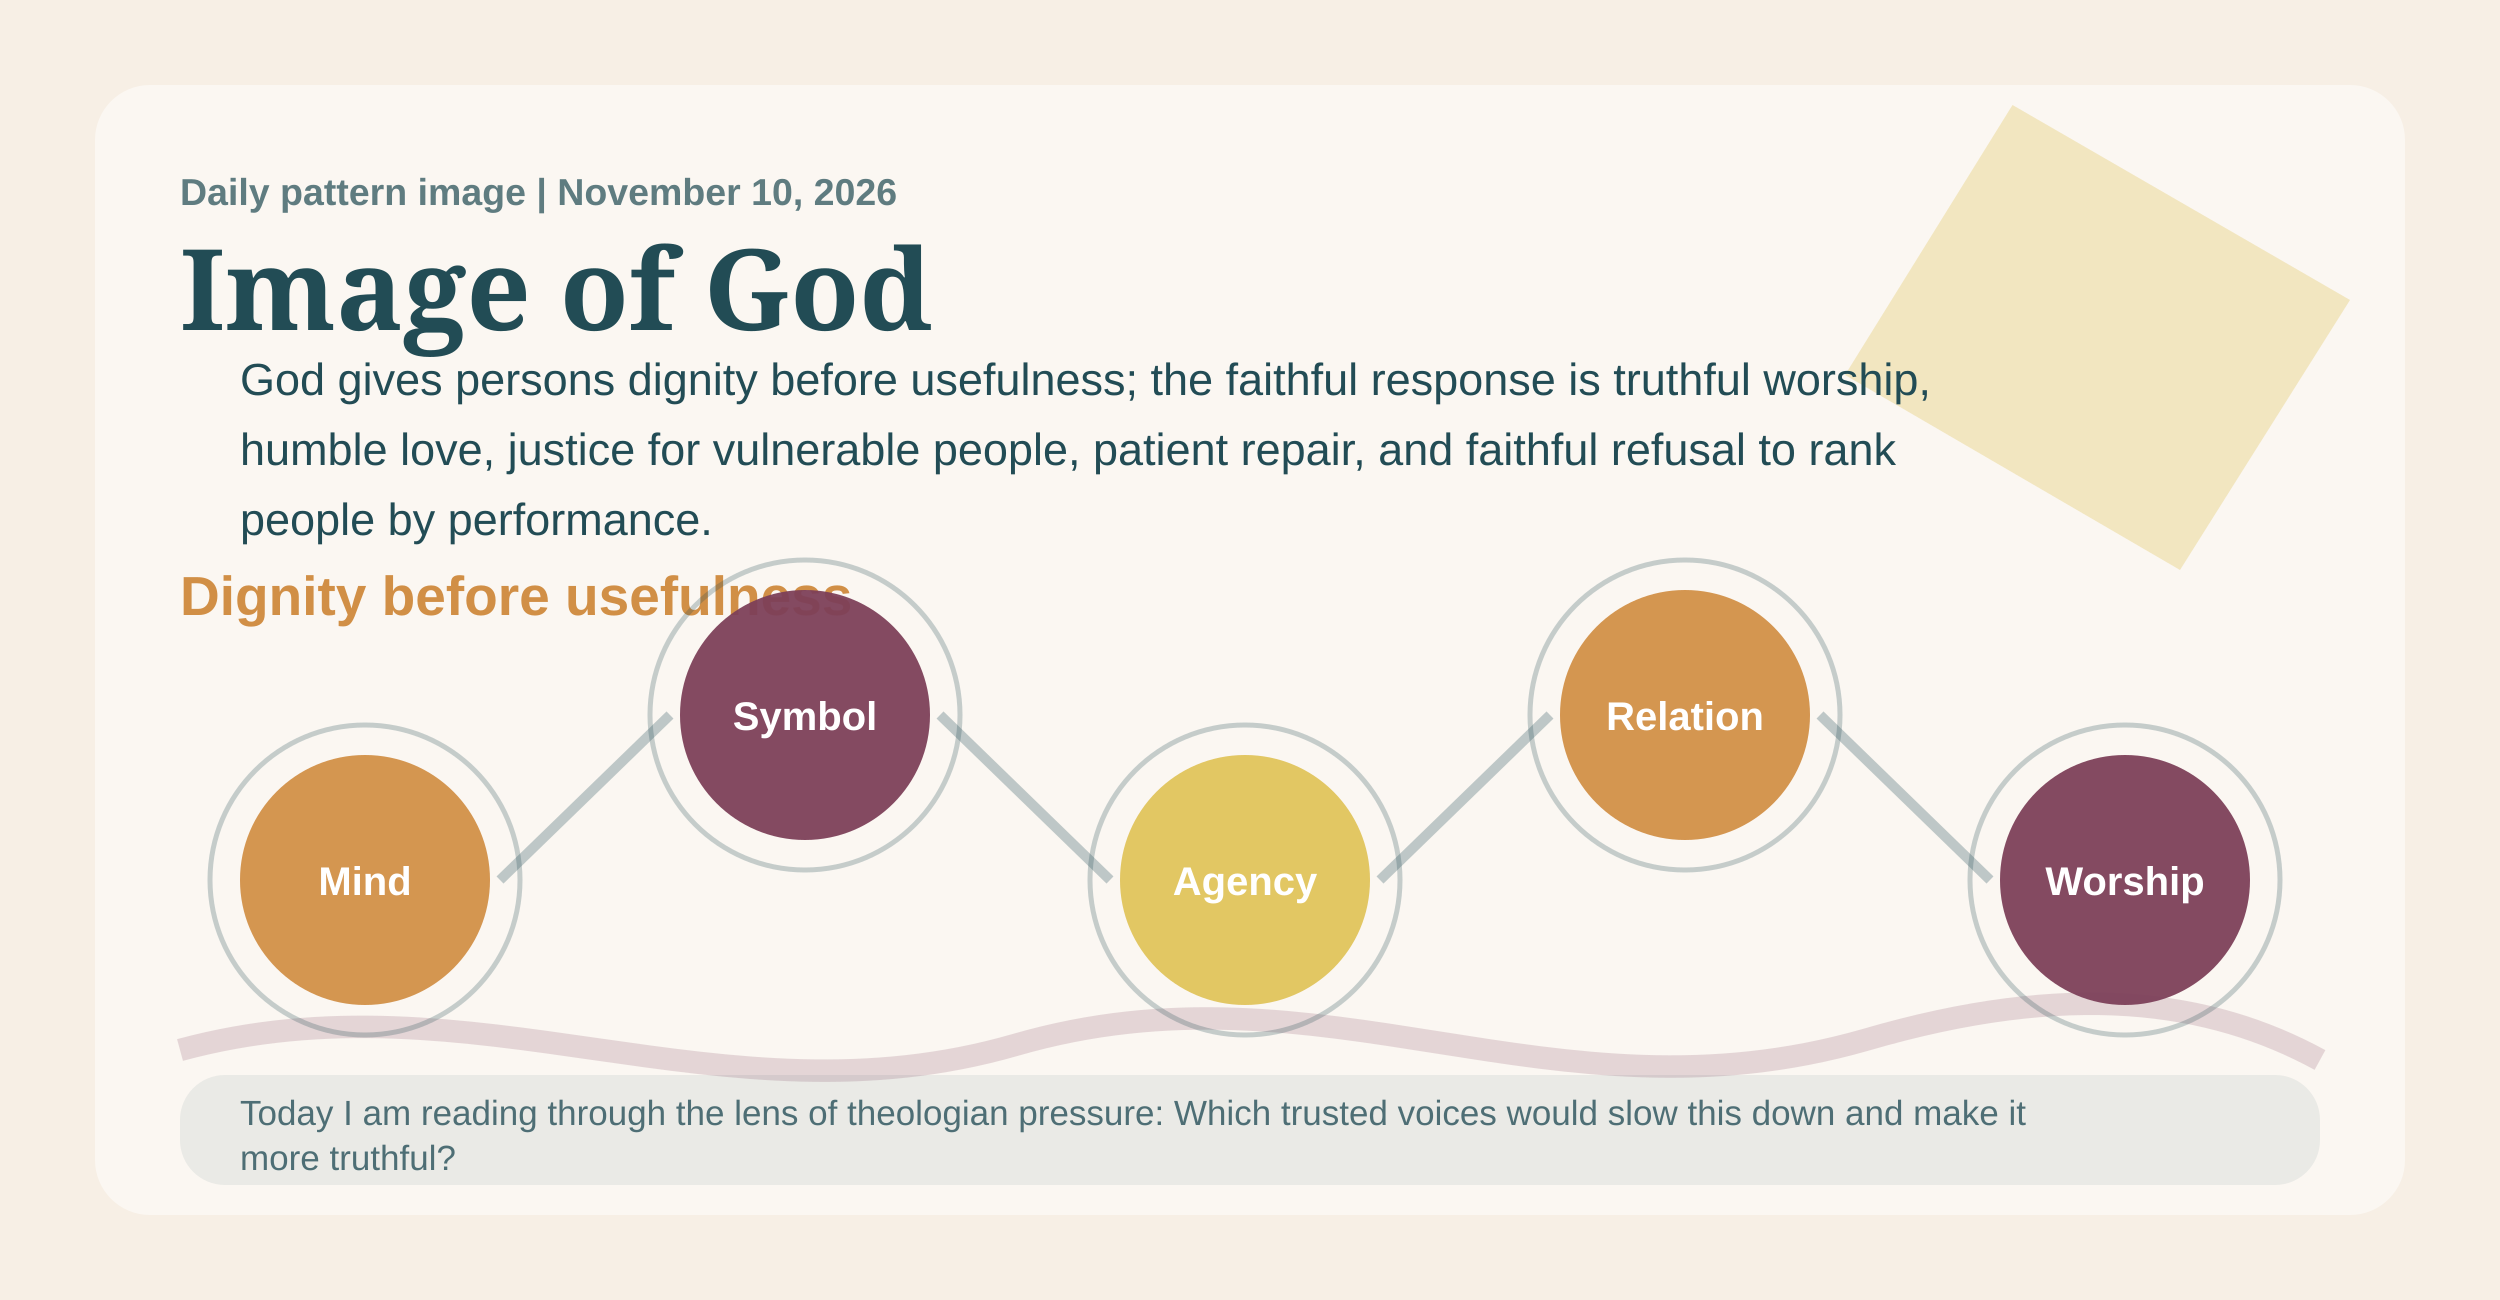
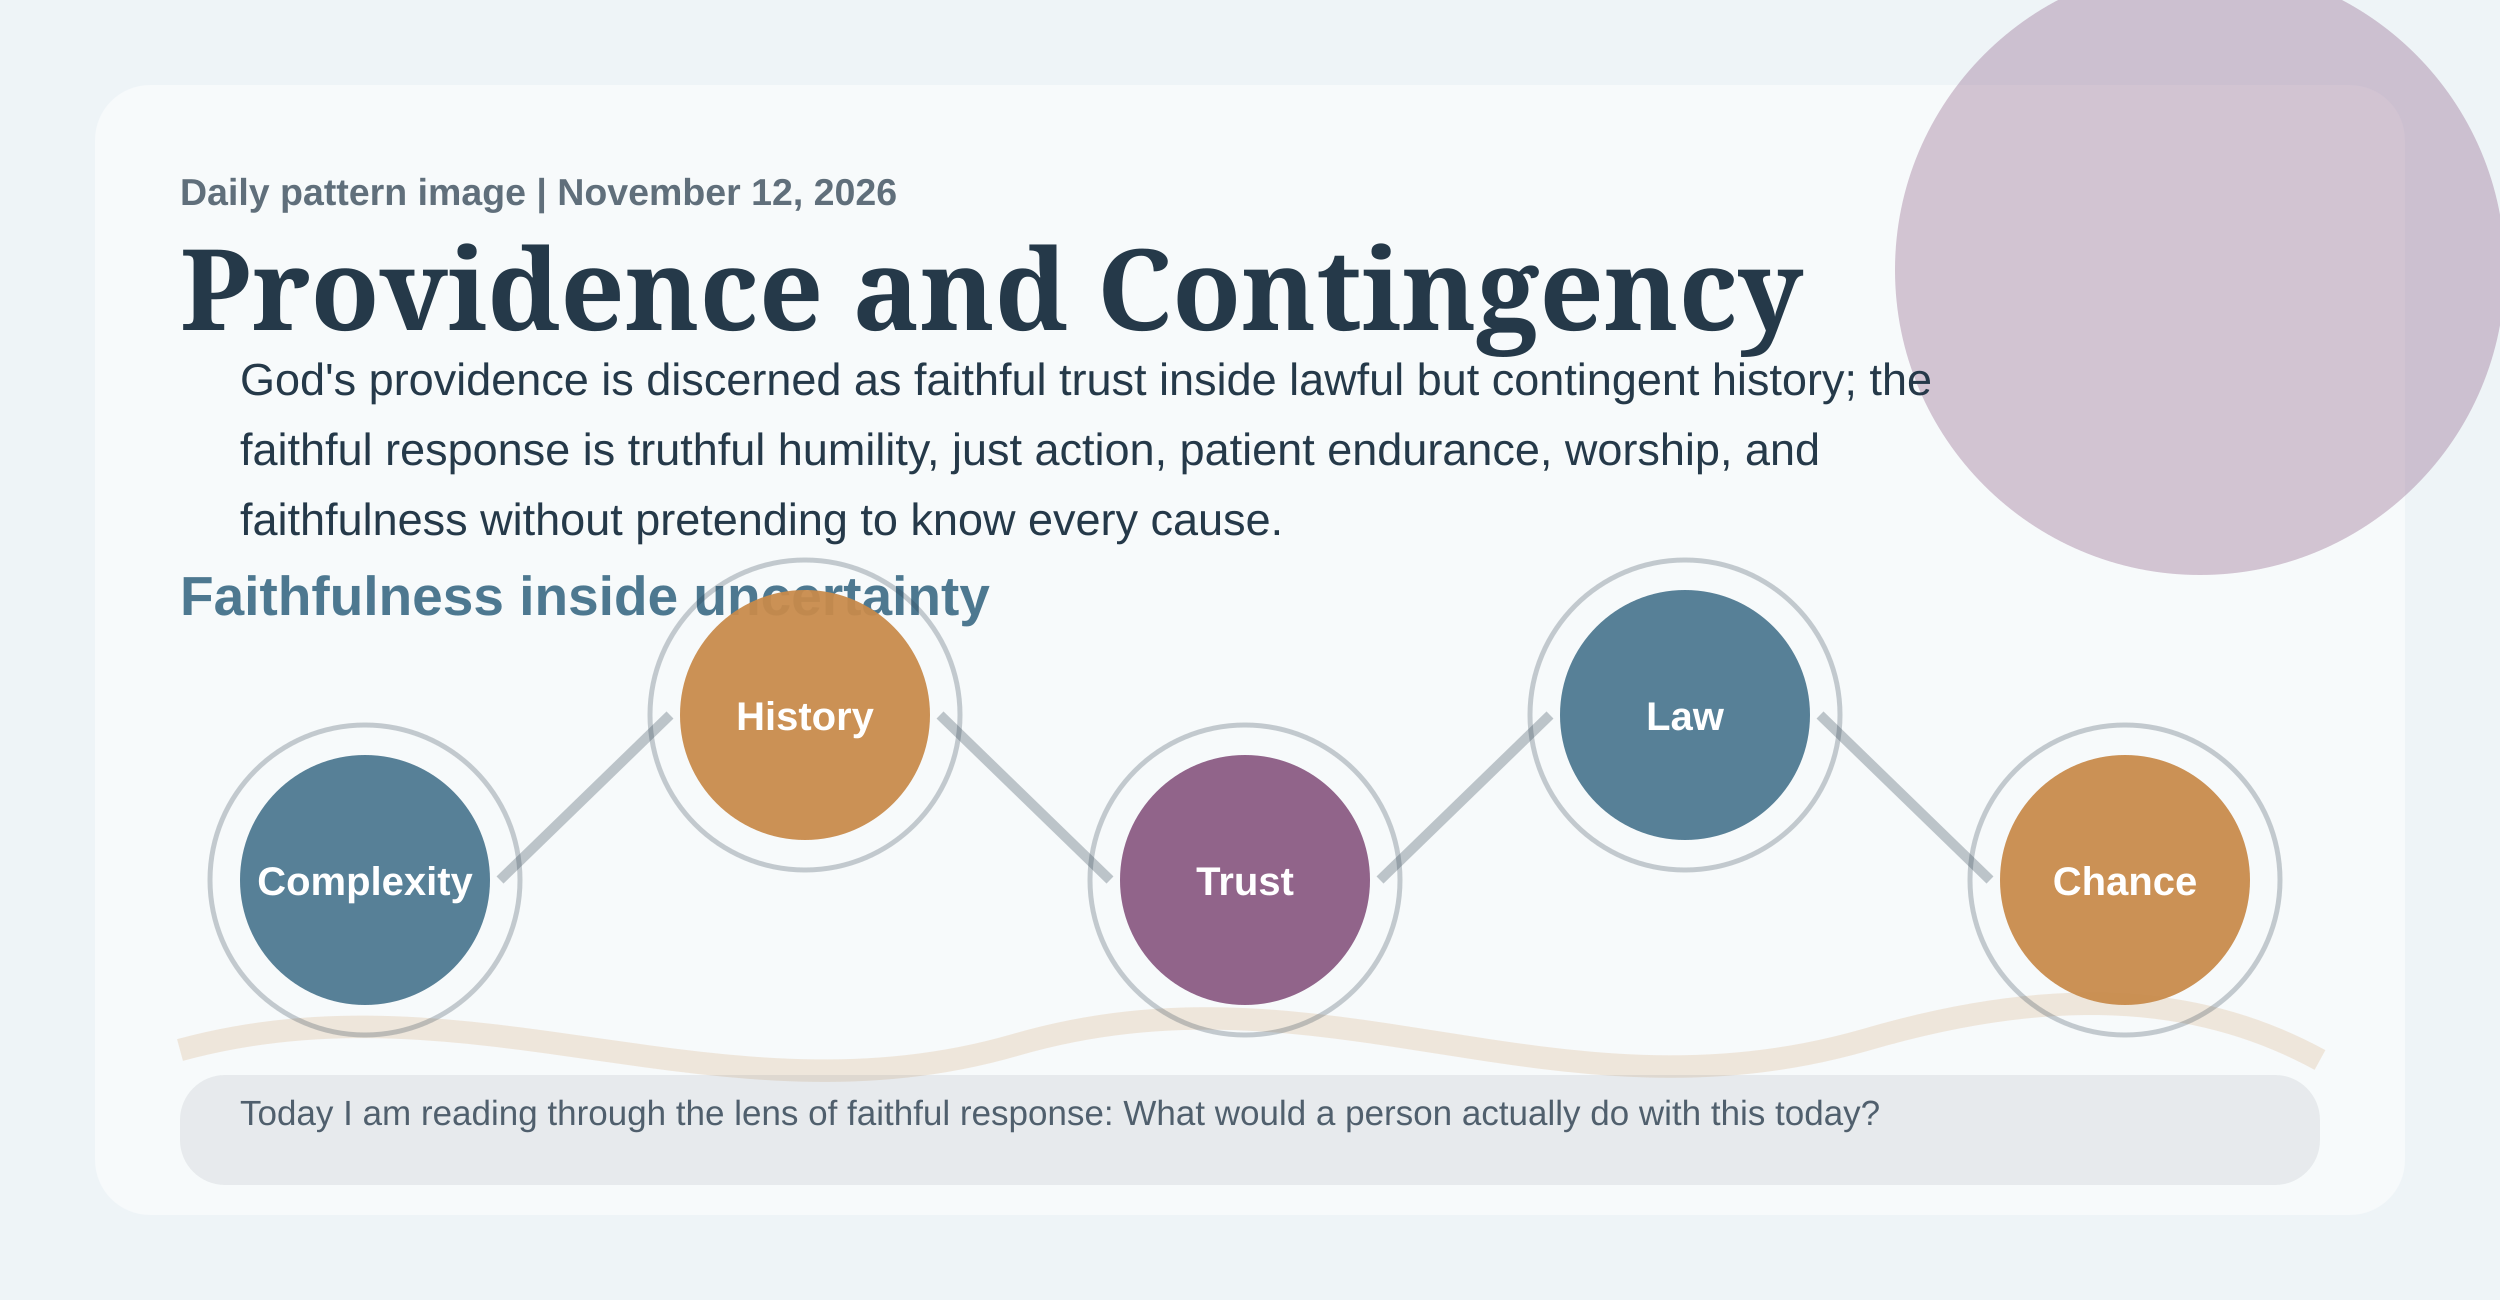
<svg xmlns="http://www.w3.org/2000/svg" width="1000" height="520" viewBox="0 0 1000 520" role="img" aria-labelledby="title desc">
  <style>
-     .eyebrow { font: 700 15px Arial, sans-serif; letter-spacing: 0; fill: #224c55; opacity: 0.72; }
-     .title { font: 700 45px Georgia, serif; letter-spacing: 0; fill: #224c55; }
-     .subtitle { font: 700 22px Arial, sans-serif; letter-spacing: 0; fill: #d18f46; }
-     .body { font: 18px Arial, sans-serif; letter-spacing: 0; fill: #224c55; }
-     .small { font: 14px Arial, sans-serif; letter-spacing: 0; fill: #224c55; opacity: 0.78; }
+     .eyebrow { font: 700 15px Arial, sans-serif; letter-spacing: 0; fill: #253949; opacity: 0.72; }
+     .title { font: 700 45px Georgia, serif; letter-spacing: 0; fill: #253949; }
+     .subtitle { font: 700 22px Arial, sans-serif; letter-spacing: 0; fill: #4d7890; }
+     .body { font: 18px Arial, sans-serif; letter-spacing: 0; fill: #253949; }
+     .small { font: 14px Arial, sans-serif; letter-spacing: 0; fill: #253949; opacity: 0.78; }
    .node { font: 700 16px Arial, sans-serif; letter-spacing: 0; fill: #ffffff; }
  </style>
-   <rect width="1000" height="520" fill="#f7efe5" />
+   <rect width="1000" height="520" fill="#eef4f7" />
  <rect x="38" y="34" width="924" height="452" rx="22" fill="#ffffff" opacity="0.50" />
-   <path d="M805 42 L940 120 L872 228 L738 150 Z" fill="#e0c35a" opacity="0.33" />
-   <path d="M72 420 C190 388 288 452 406 418 C530 382 620 452 746 416 C828 392 884 400 928 424" fill="none" stroke="#7c3f58" stroke-width="9" opacity="0.18" />
-   <text x="72" y="82" class="eyebrow">Daily pattern image | November 10, 2026</text>
-   <text x="72" y="132" class="title">Image of God</text>
-   <text x="72" y="246" class="subtitle">Dignity before usefulness</text>
-   <text x="96" y="158" class="body">God gives persons dignity before usefulness; the faithful response is truthful worship,</text>
-   <text x="96" y="186" class="body">humble love, justice for vulnerable people, patient repair, and faithful refusal to rank</text>
-   <text x="96" y="214" class="body">people by performance.</text>
-   <line x1="200" y1="352" x2="268" y2="286" stroke="#224c55" stroke-width="4" opacity="0.28" />
-   <line x1="376" y1="286" x2="444" y2="352" stroke="#224c55" stroke-width="4" opacity="0.28" />
-   <line x1="552" y1="352" x2="620" y2="286" stroke="#224c55" stroke-width="4" opacity="0.28" />
-   <line x1="728" y1="286" x2="796" y2="352" stroke="#224c55" stroke-width="4" opacity="0.28" />
-   <circle cx="146" cy="352" r="50" fill="#d18f46" opacity="0.94" />
-   <circle cx="146" cy="352" r="62" fill="none" stroke="#224c55" stroke-width="2" opacity="0.25" />
-   <text x="146" y="358" text-anchor="middle" class="node">Mind</text>
-   <circle cx="322" cy="286" r="50" fill="#7c3f58" opacity="0.94" />
-   <circle cx="322" cy="286" r="62" fill="none" stroke="#224c55" stroke-width="2" opacity="0.25" />
-   <text x="322" y="292" text-anchor="middle" class="node">Symbol</text>
-   <circle cx="498" cy="352" r="50" fill="#e0c35a" opacity="0.94" />
-   <circle cx="498" cy="352" r="62" fill="none" stroke="#224c55" stroke-width="2" opacity="0.25" />
-   <text x="498" y="358" text-anchor="middle" class="node">Agency</text>
-   <circle cx="674" cy="286" r="50" fill="#d18f46" opacity="0.94" />
-   <circle cx="674" cy="286" r="62" fill="none" stroke="#224c55" stroke-width="2" opacity="0.25" />
-   <text x="674" y="292" text-anchor="middle" class="node">Relation</text>
-   <circle cx="850" cy="352" r="50" fill="#7c3f58" opacity="0.94" />
-   <circle cx="850" cy="352" r="62" fill="none" stroke="#224c55" stroke-width="2" opacity="0.25" />
-   <text x="850" y="358" text-anchor="middle" class="node">Worship</text>
-   <rect x="72" y="430" width="856" height="44" rx="18" fill="#224c55" opacity="0.08" />
-   <text x="96" y="450" class="small">Today I am reading through the lens of theologian pressure: Which trusted voices would slow this down and make it</text>
-   <text x="96" y="468" class="small">more truthful?</text>
+   <circle cx="880" cy="108" r="122" fill="#8a5a83" opacity="0.34" />
+   <path d="M72 420 C190 388 288 452 406 418 C530 382 620 452 746 416 C828 392 884 400 928 424" fill="none" stroke="#c88a4a" stroke-width="9" opacity="0.18" />
+   <text x="72" y="82" class="eyebrow">Daily pattern image | November 12, 2026</text>
+   <text x="72" y="132" class="title">Providence and Contingency</text>
+   <text x="72" y="246" class="subtitle">Faithfulness inside uncertainty</text>
+   <text x="96" y="158" class="body">God's providence is discerned as faithful trust inside lawful but contingent history; the</text>
+   <text x="96" y="186" class="body">faithful response is truthful humility, just action, patient endurance, worship, and</text>
+   <text x="96" y="214" class="body">faithfulness without pretending to know every cause.</text>
+   <line x1="200" y1="352" x2="268" y2="286" stroke="#253949" stroke-width="4" opacity="0.28" />
+   <line x1="376" y1="286" x2="444" y2="352" stroke="#253949" stroke-width="4" opacity="0.28" />
+   <line x1="552" y1="352" x2="620" y2="286" stroke="#253949" stroke-width="4" opacity="0.28" />
+   <line x1="728" y1="286" x2="796" y2="352" stroke="#253949" stroke-width="4" opacity="0.28" />
+   <circle cx="146" cy="352" r="50" fill="#4d7890" opacity="0.94" />
+   <circle cx="146" cy="352" r="62" fill="none" stroke="#253949" stroke-width="2" opacity="0.25" />
+   <text x="146" y="358" text-anchor="middle" class="node">Complexity</text>
+   <circle cx="322" cy="286" r="50" fill="#c88a4a" opacity="0.94" />
+   <circle cx="322" cy="286" r="62" fill="none" stroke="#253949" stroke-width="2" opacity="0.25" />
+   <text x="322" y="292" text-anchor="middle" class="node">History</text>
+   <circle cx="498" cy="352" r="50" fill="#8a5a83" opacity="0.94" />
+   <circle cx="498" cy="352" r="62" fill="none" stroke="#253949" stroke-width="2" opacity="0.25" />
+   <text x="498" y="358" text-anchor="middle" class="node">Trust</text>
+   <circle cx="674" cy="286" r="50" fill="#4d7890" opacity="0.94" />
+   <circle cx="674" cy="286" r="62" fill="none" stroke="#253949" stroke-width="2" opacity="0.25" />
+   <text x="674" y="292" text-anchor="middle" class="node">Law</text>
+   <circle cx="850" cy="352" r="50" fill="#c88a4a" opacity="0.94" />
+   <circle cx="850" cy="352" r="62" fill="none" stroke="#253949" stroke-width="2" opacity="0.25" />
+   <text x="850" y="358" text-anchor="middle" class="node">Chance</text>
+   <rect x="72" y="430" width="856" height="44" rx="18" fill="#253949" opacity="0.08" />
+   <text x="96" y="450" class="small">Today I am reading through the lens of faithful response: What would a person actually do with this today?</text>
</svg>
